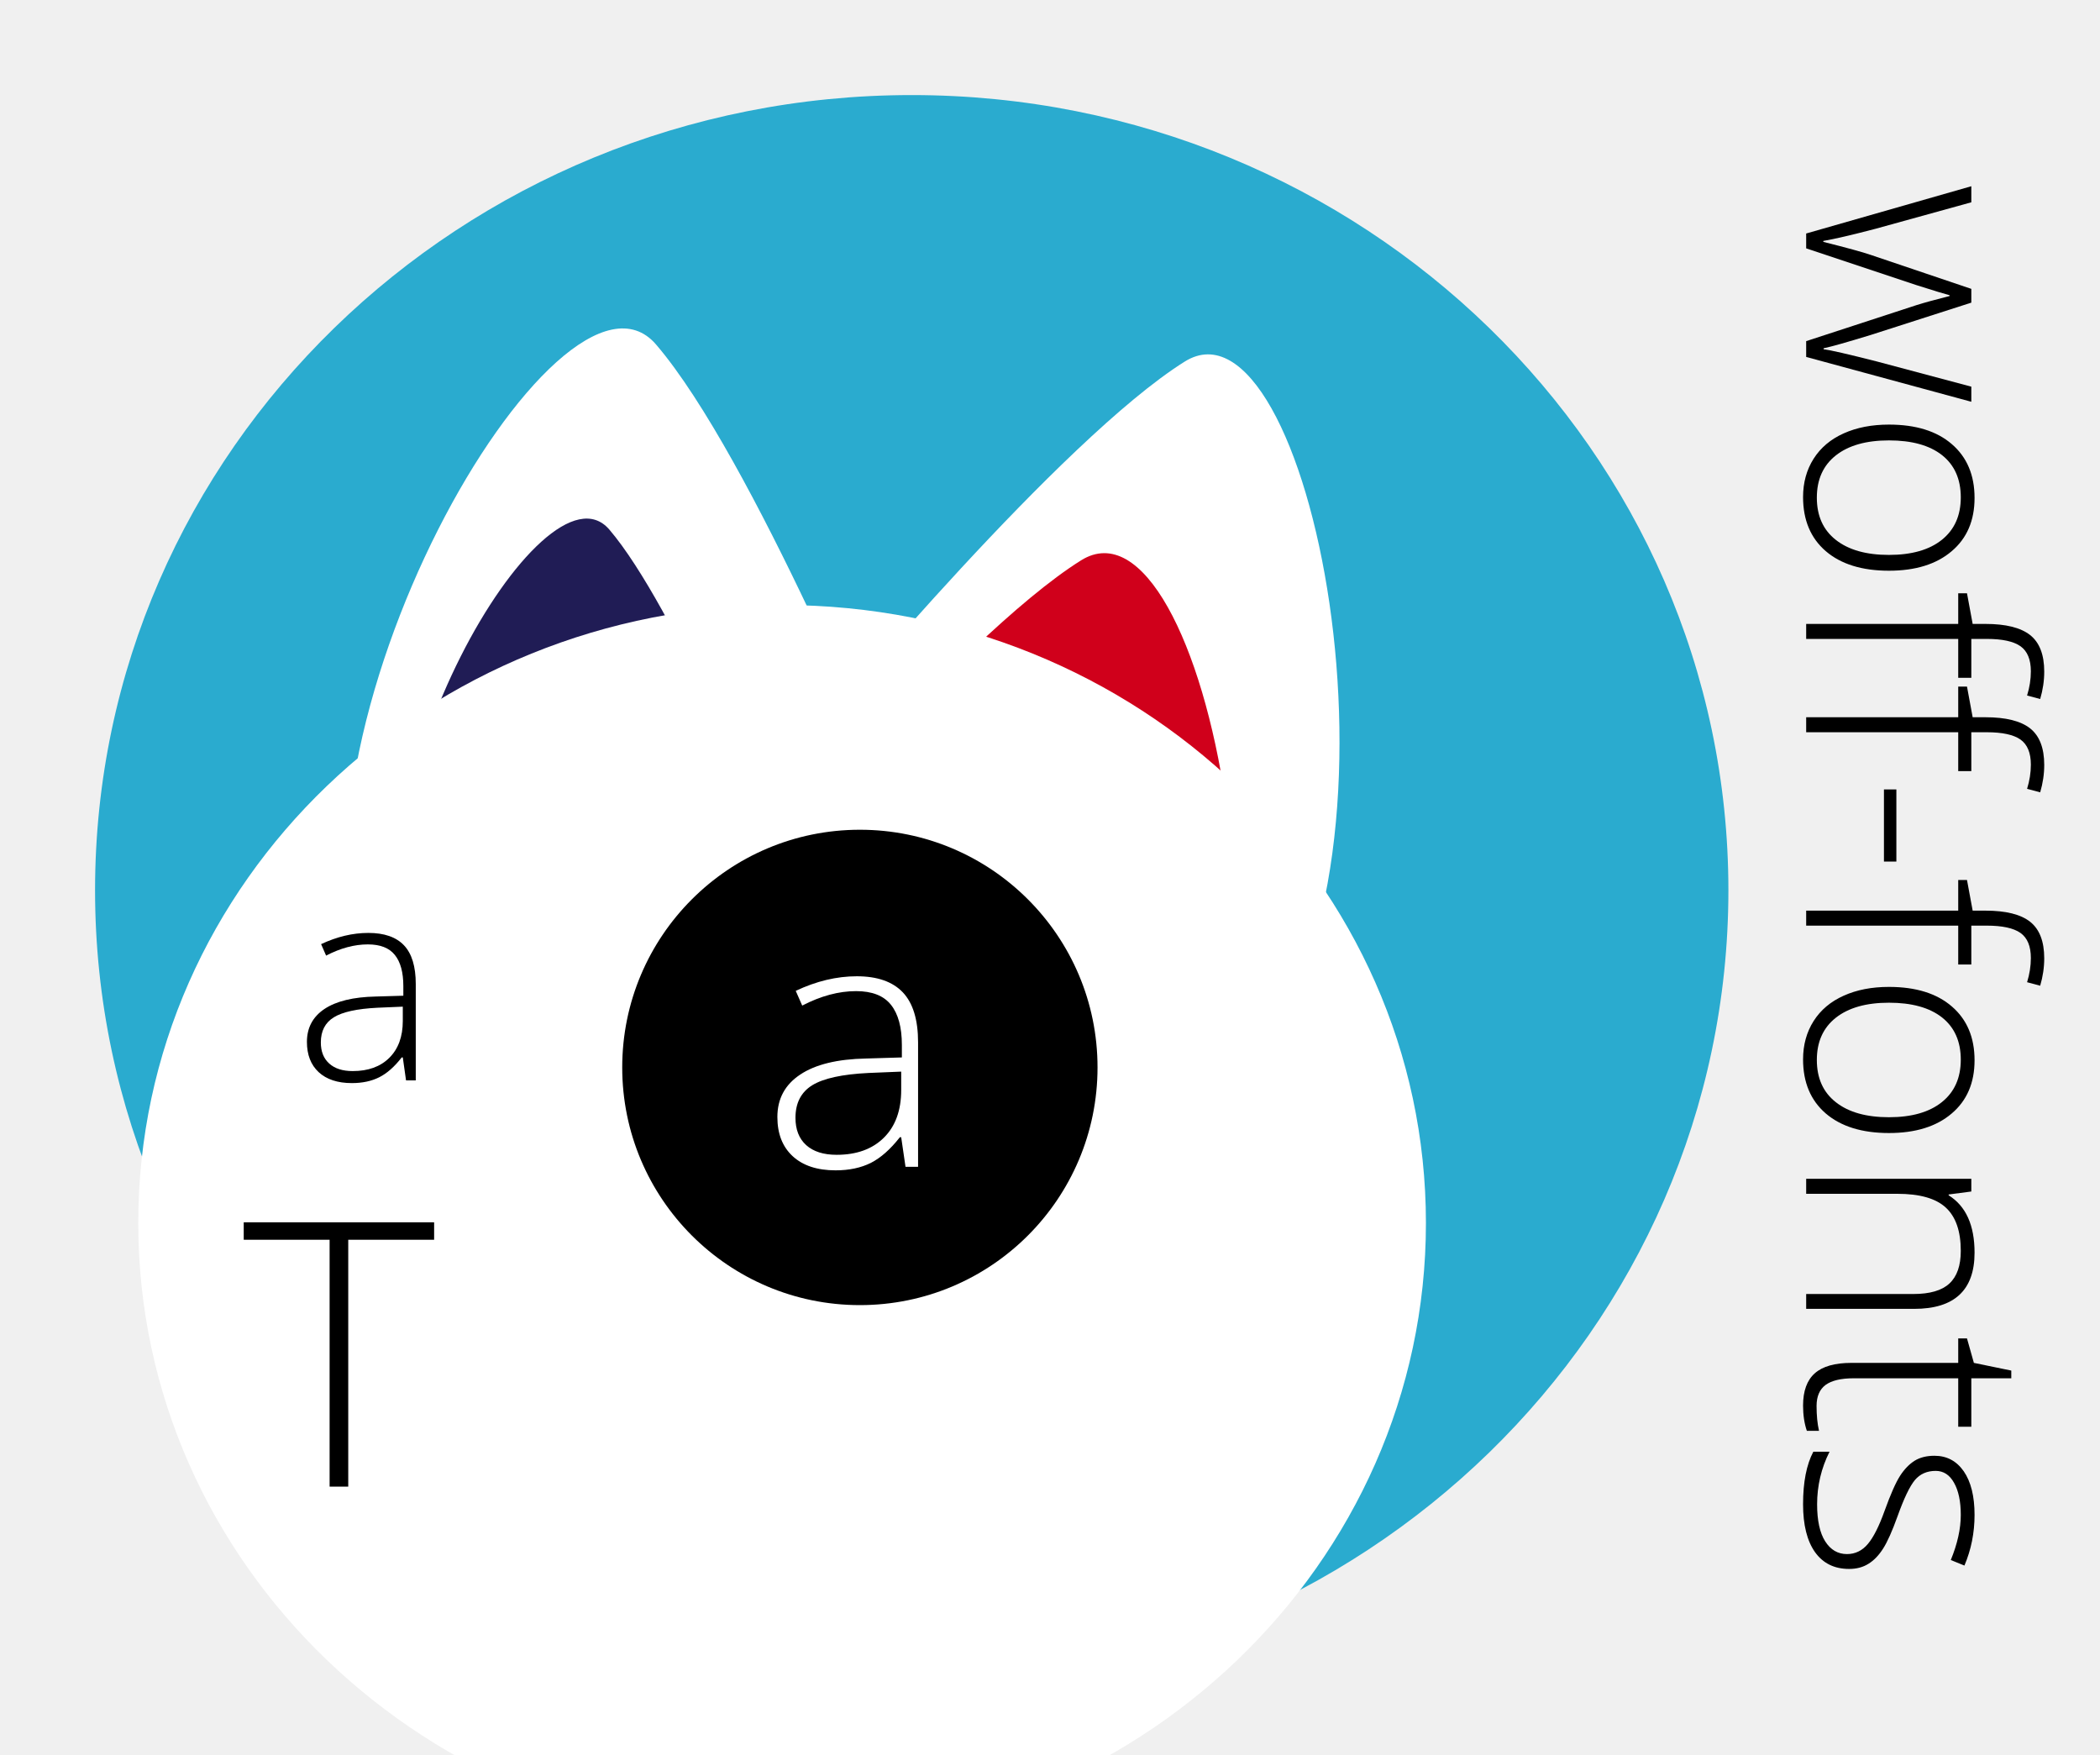
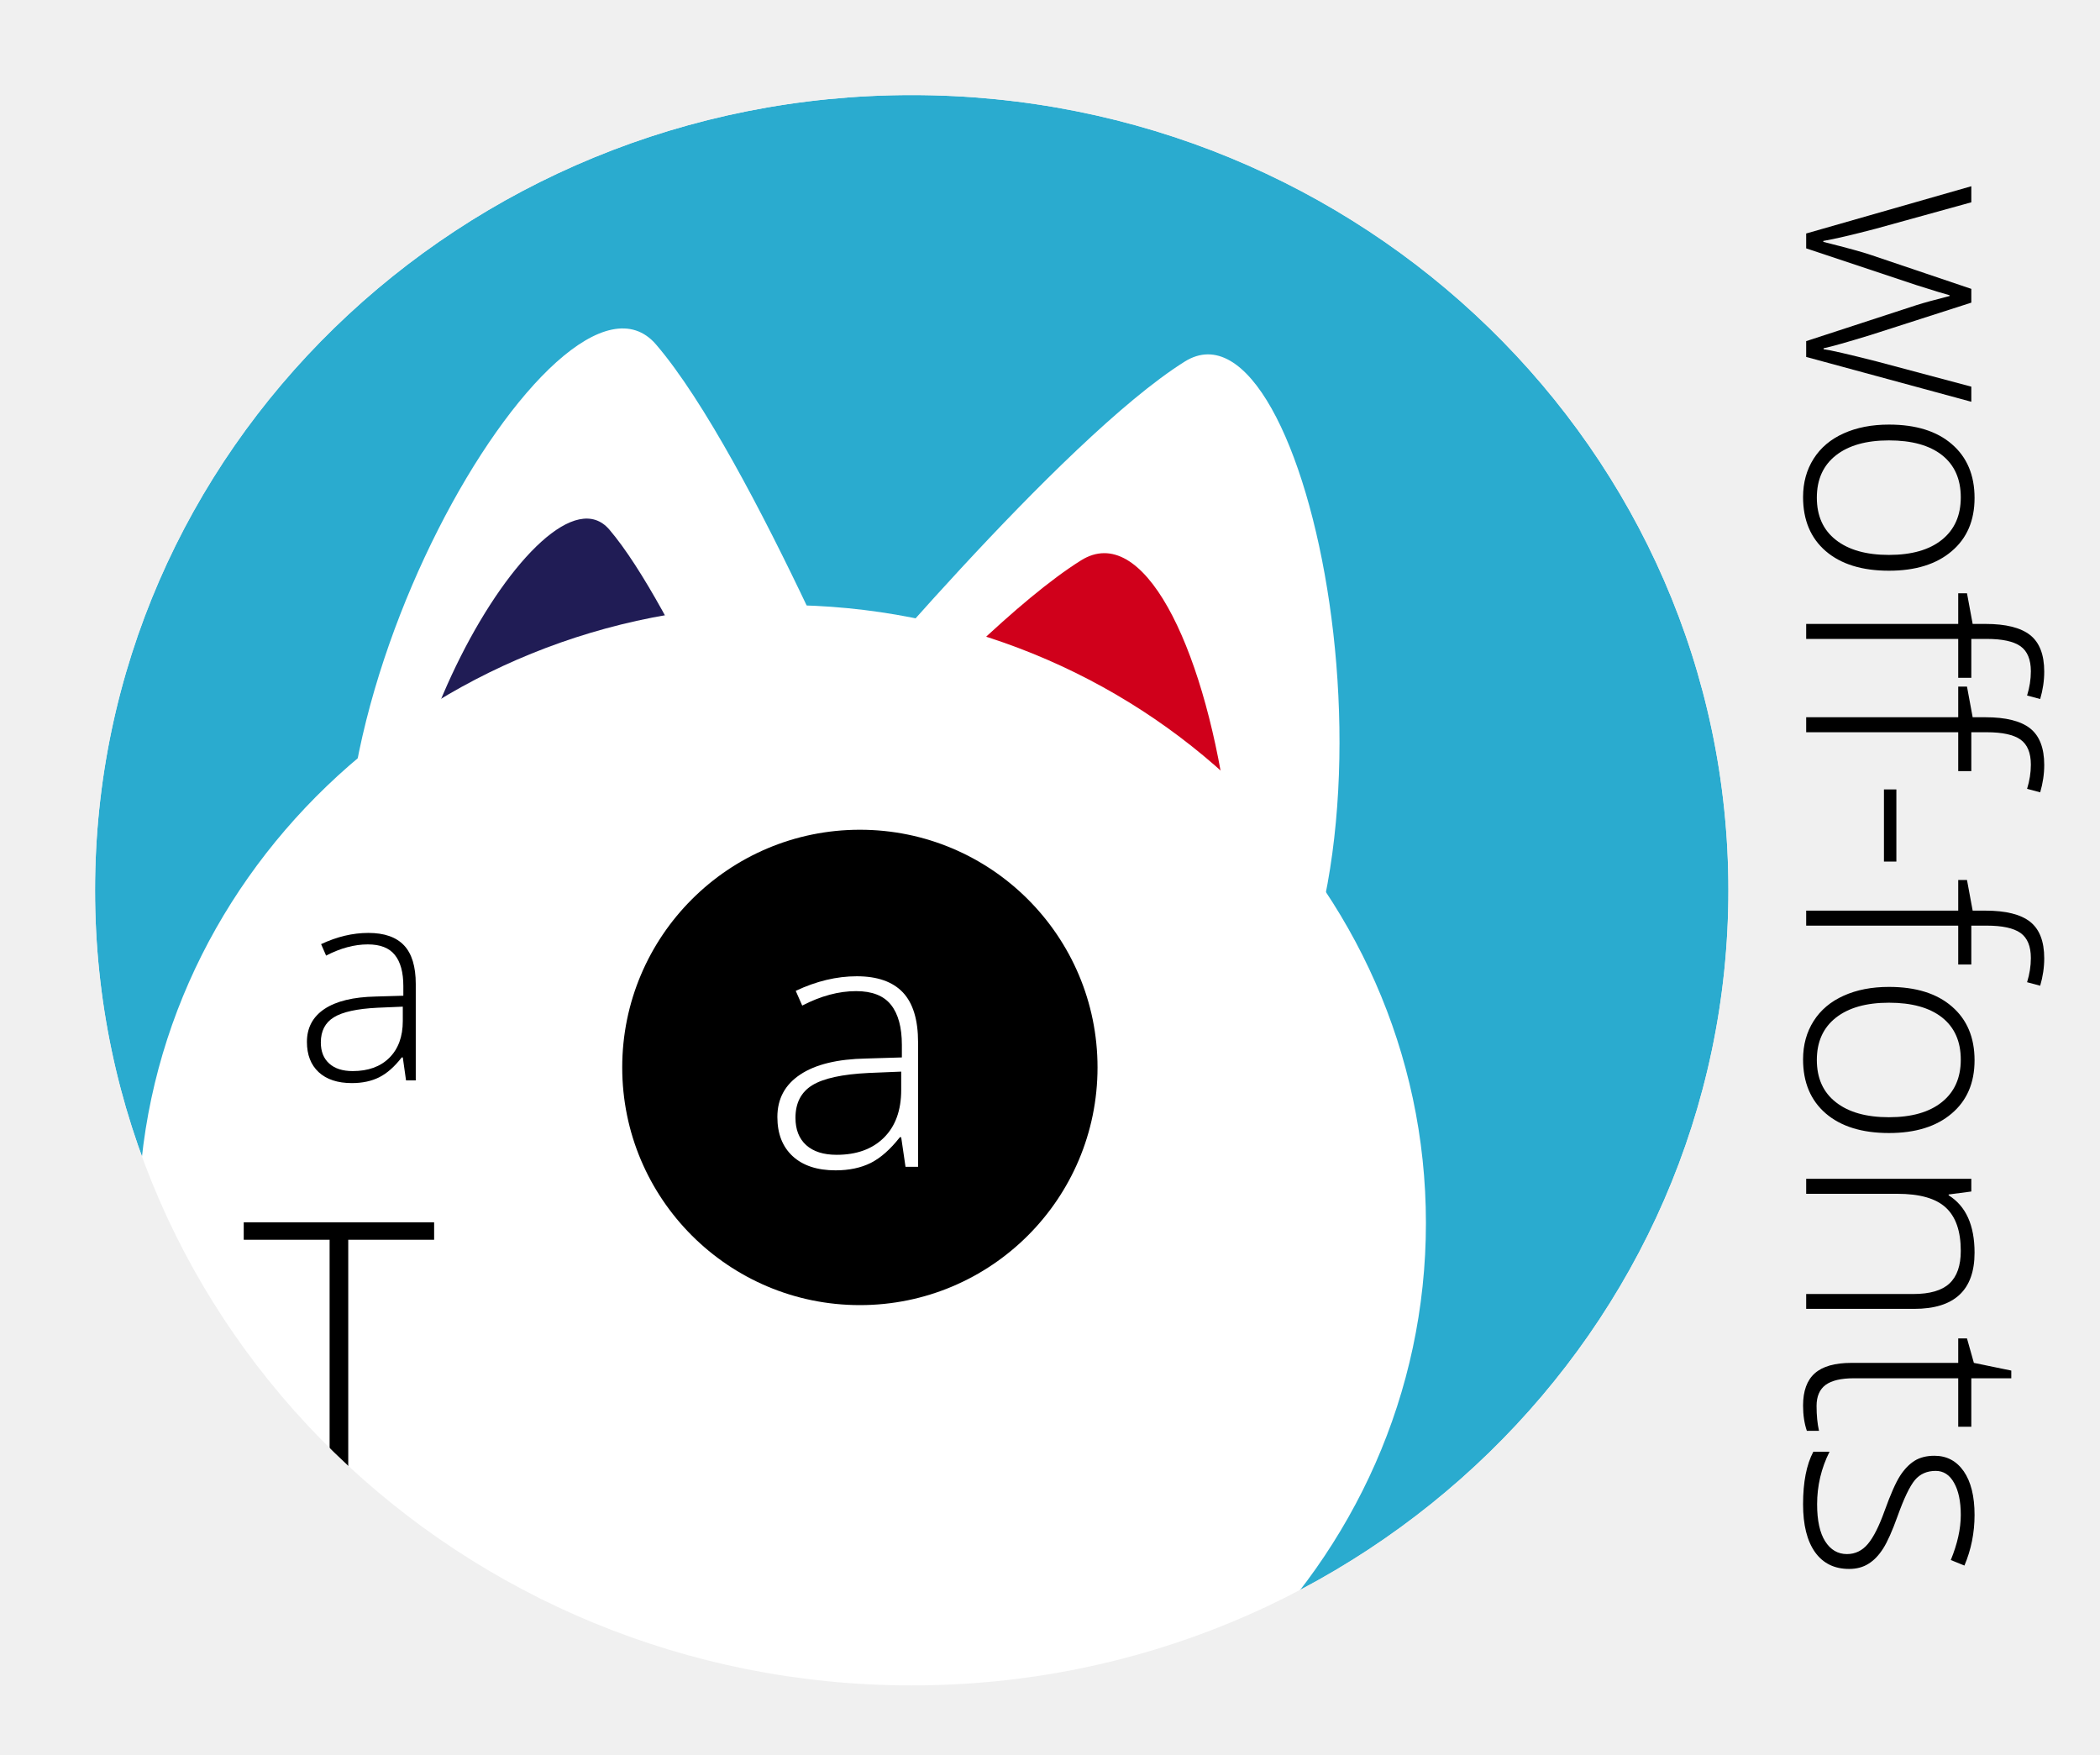
- <svg xmlns="http://www.w3.org/2000/svg" width="243px" height="203px" viewBox="0 0 243 203" version="1.1">
-   <defs />
+ <svg xmlns="http://www.w3.org/2000/svg" xmlns:xlink="http://www.w3.org/1999/xlink" width="243px" height="203px" viewBox="0 0 243 203" version="1.1">
+   <defs>
+     <ellipse id="path-1" cx="94.5" cy="92" rx="94.5" ry="92" />
+   </defs>
  <g id="Page-1" stroke="none" stroke-width="1" fill="none" fill-rule="evenodd">
    <g id="woff-fonts-logo">
      <g id="Group" transform="translate(11, 11)">
-         <ellipse id="Oval-5" fill="#2AABCF" cx="94.5" cy="92" rx="94.5" ry="92" />
-         <path d="M85,72.003 C85,72.003 111.796,39.785 126.088,30.836 C140.379,21.886 153.777,87.217 134.126,112.276 C114.476,137.334 85,72.003 85,72.003 Z" id="Path-1" fill="#FFFFFF" />
-         <path d="M73,95.003 C73,95.003 99.796,62.785 114.088,53.836 C128.379,44.886 141.777,110.217 122.126,135.276 C102.476,160.334 73,95.003 73,95.003 Z" id="Path-3" fill="#D0001B" />
-         <path d="M92,80.746 C92,80.746 76.033,41.795 64.91,28.854 C53.787,15.913 20.01,73.918 31.265,103.845 C42.521,133.772 92,80.746 92,80.746 L92,80.746 Z" id="Path-2" fill="#FFFFFF" />
-         <path d="M78,85.872 C78,85.872 67.102,59.15 59.51,50.272 C51.918,41.394 28.864,81.188 36.546,101.719 C44.228,122.25 78,85.872 78,85.872 L78,85.872 Z" id="Path-4" fill="#201C55" />
-         <ellipse id="Oval-4" fill="#FFFFFF" cx="79.5" cy="130.5" rx="74.5" ry="71.5" />
-         <circle id="Oval-5" fill="#000000" cx="88.5" cy="112.5" r="27.5" />
-         <text id="a" font-family="Open Sans" font-size="40.806" font-weight="260" fill="#FFFFFF">
-           <tspan x="77" y="124">a</tspan>
-         </text>
-         <text id="a-3" font-family="Open Sans" font-size="31.592" font-weight="260" fill="#000000">
-           <tspan x="23" y="114">a</tspan>
-         </text>
-         <text id="T" font-family="Open Sans" font-size="42.831" font-weight="260" fill="#000000">
-           <tspan x="17" y="161">T</tspan>
-         </text>
+         <g>
+           <mask id="mask-2" fill="white">
+             <use xlink:href="#path-1" />
+           </mask>
+           <use id="Mask" xlink:href="#path-1" />
+           <g mask="url(#mask-2)">
+             <ellipse id="Oval-5" fill="#2AABCF" cx="94.5" cy="92" rx="94.5" ry="92" />
+             <path d="M85,72.003 C85,72.003 111.796,39.785 126.088,30.836 C140.379,21.886 153.777,87.217 134.126,112.276 C114.476,137.334 85,72.003 85,72.003 Z" id="Path-1" fill="#FFFFFF" />
+             <path d="M73,95.003 C73,95.003 99.796,62.785 114.088,53.836 C128.379,44.886 141.777,110.217 122.126,135.276 C102.476,160.334 73,95.003 73,95.003 Z" id="Path-3" fill="#D0001B" />
+             <path d="M92,80.746 C92,80.746 76.033,41.795 64.91,28.854 C53.787,15.913 20.01,73.918 31.265,103.845 C42.521,133.772 92,80.746 92,80.746 L92,80.746 Z" id="Path-2" fill="#FFFFFF" />
+             <path d="M78,85.872 C78,85.872 67.102,59.15 59.51,50.272 C51.918,41.394 28.864,81.188 36.546,101.719 C44.228,122.25 78,85.872 78,85.872 L78,85.872 Z" id="Path-4" fill="#201C55" />
+             <ellipse id="Oval-4" fill="#FFFFFF" cx="79.5" cy="130.5" rx="74.5" ry="71.5" />
+             <circle id="Oval-5" fill="#000000" cx="88.5" cy="112.5" r="27.5" />
+             <text id="a" font-family="Open Sans" font-size="40.806" font-weight="260" fill="#FFFFFF">
+               <tspan x="77" y="124">a</tspan>
+             </text>
+             <text id="a-3" font-family="Open Sans" font-size="31.592" font-weight="260" fill="#000000">
+               <tspan x="23" y="114">a</tspan>
+             </text>
+             <text id="T" font-family="Open Sans" font-size="42.831" font-weight="260" fill="#000000">
+               <tspan x="17" y="161">T</tspan>
+             </text>
+           </g>
+         </g>
      </g>
      <text id="woff-fonts" transform="translate(222.5, 102.5) rotate(-270) translate(-222.5, -102.5) " font-family="Open Sans" font-size="36" font-weight="260" fill="#000000">
        <tspan x="141" y="116">woff-fonts</tspan>
      </text>
    </g>
  </g>
</svg>
